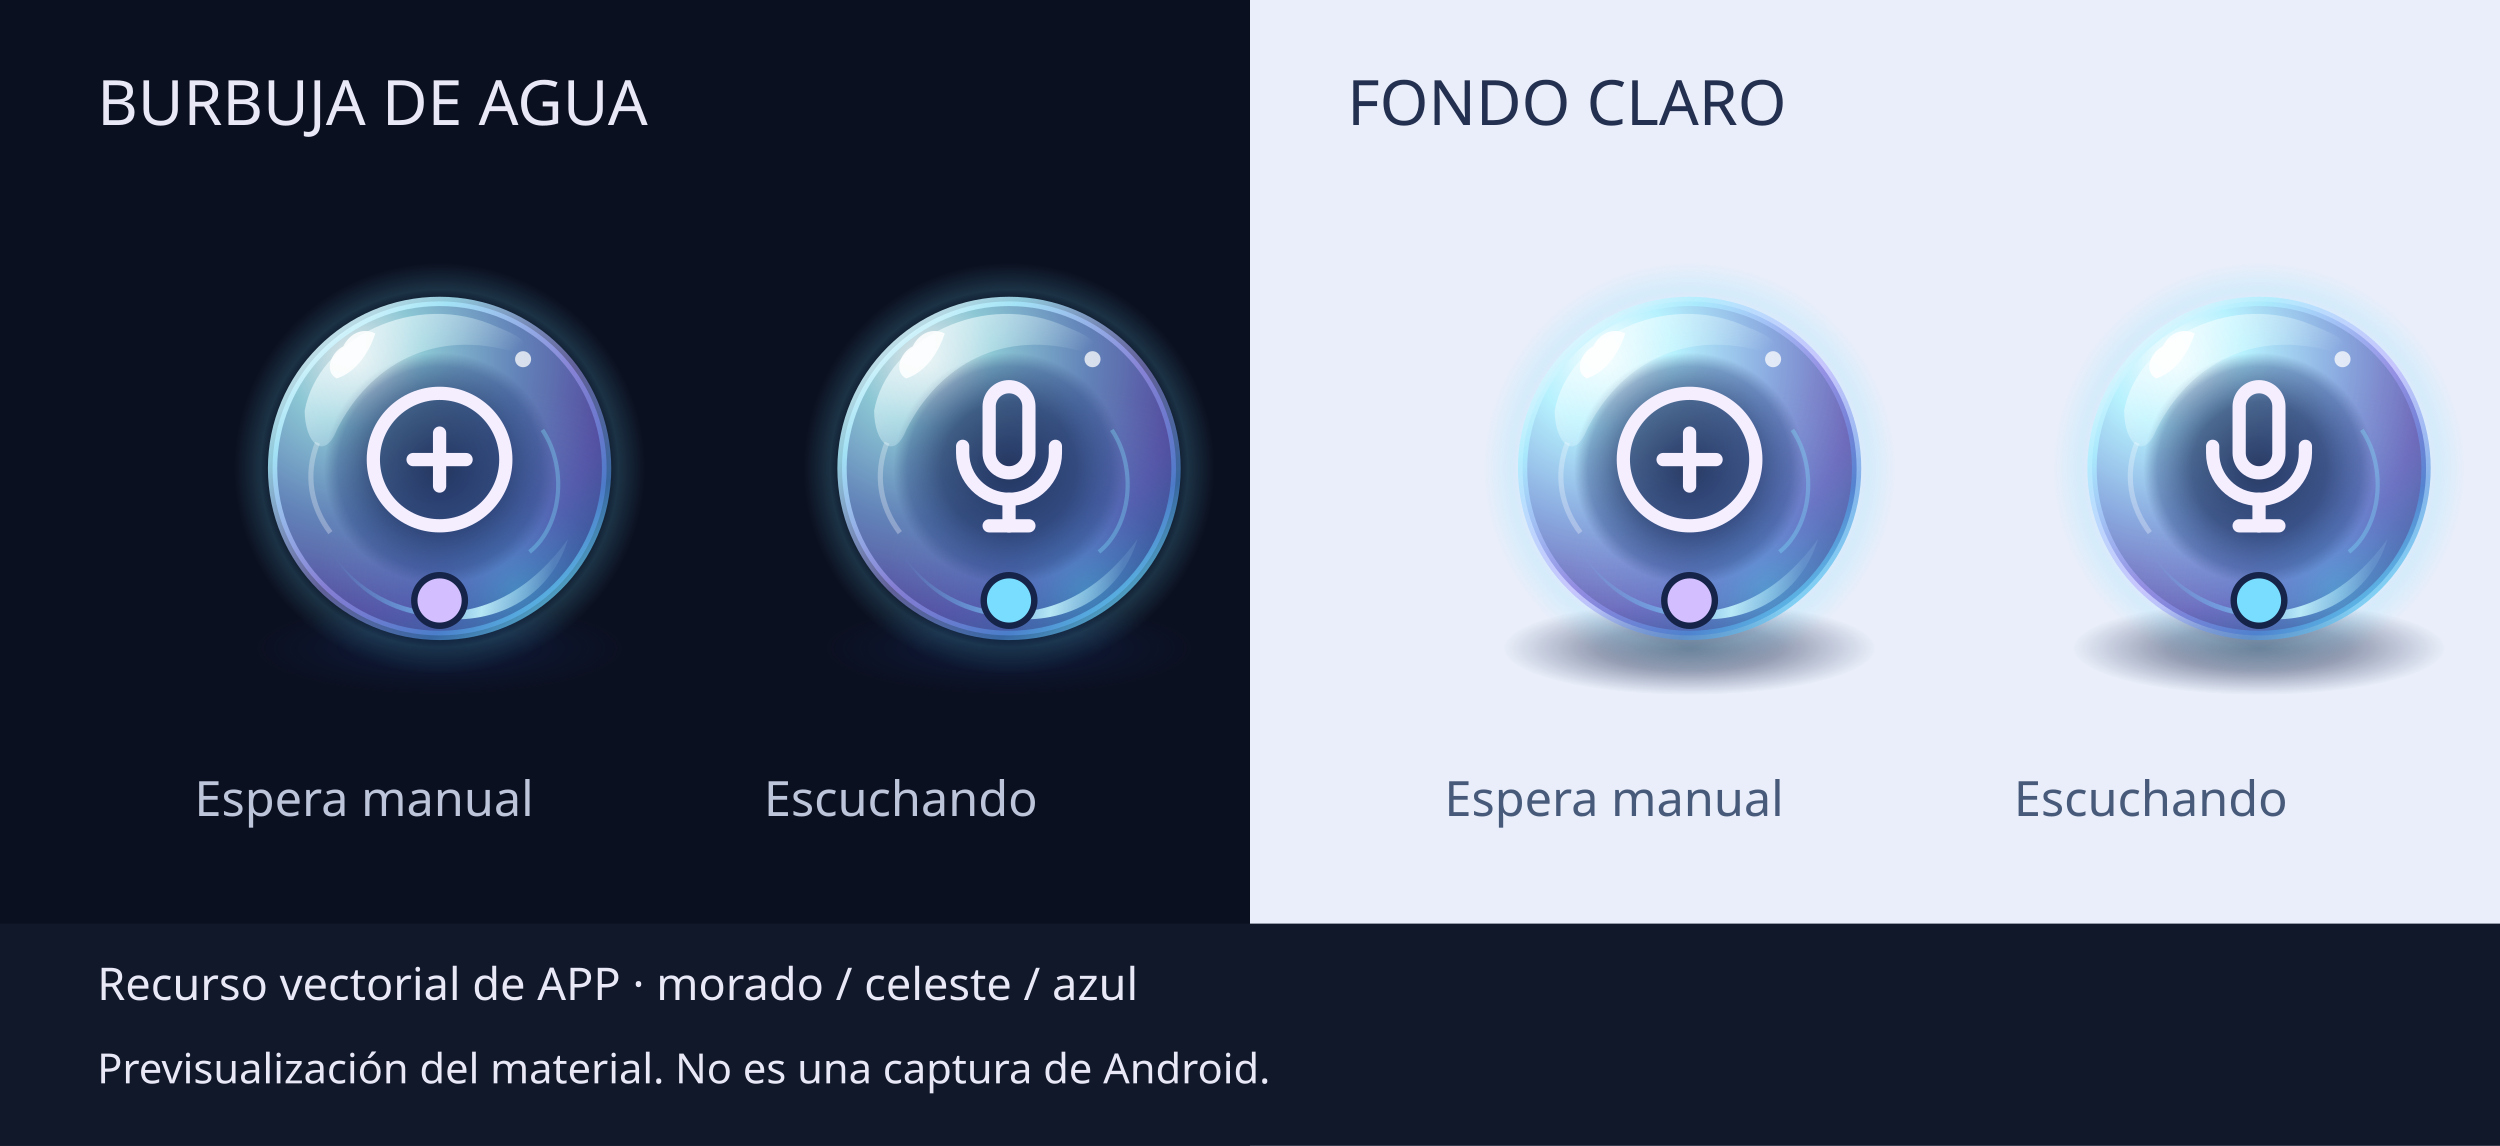
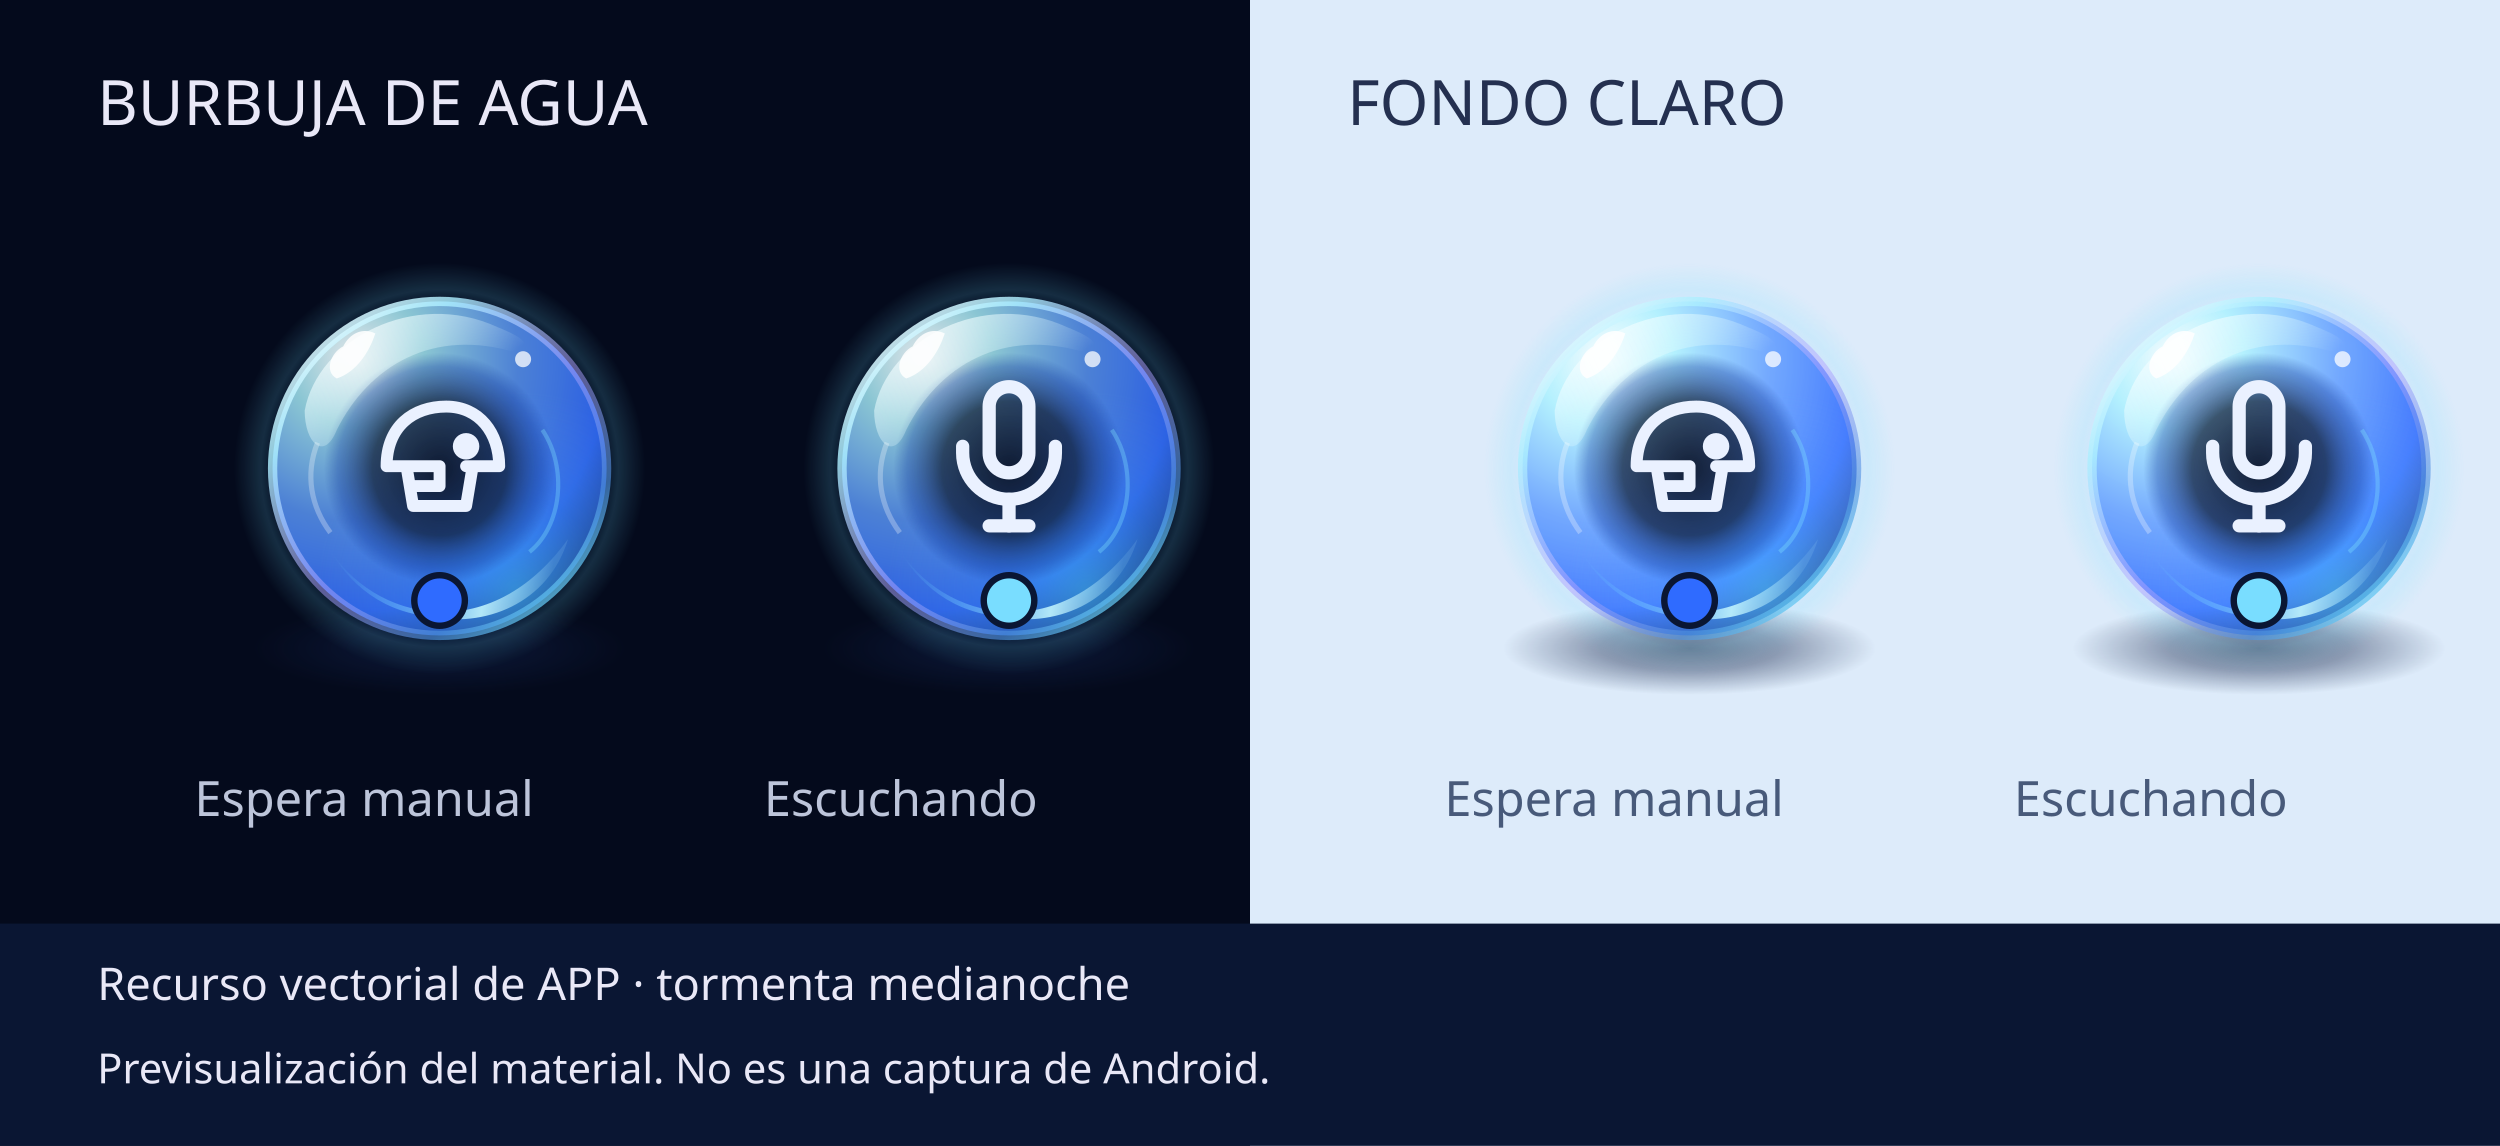
<svg xmlns="http://www.w3.org/2000/svg" width="720" height="330" viewBox="0 0 720 330">
  <defs>
    <radialGradient id="gradient1" gradientUnits="userSpaceOnUse" cx="36" cy="48" r="29">
      <stop offset="0" stop-color="#071332" stop-opacity="0.565" />
      <stop offset="0.48" stop-color="#0F1E44" stop-opacity="0.396" />
      <stop offset="1" stop-color="#0F1E44" stop-opacity="0.0" />
    </radialGradient>
    <radialGradient id="gradient2" gradientUnits="userSpaceOnUse" cx="36" cy="34" r="32">
      <stop offset="0" stop-color="#3BB7FF" stop-opacity="0.0" />
      <stop offset="0.78" stop-color="#3BB7FF" stop-opacity="0.0" />
      <stop offset="0.87" stop-color="#71DFFF" stop-opacity="0.165" />
      <stop offset="1" stop-color="#68DFFF" stop-opacity="0.0" />
    </radialGradient>
    <radialGradient id="gradient3" gradientUnits="userSpaceOnUse" cx="23" cy="17" r="56">
      <stop offset="0" stop-color="#FFFFFF" stop-opacity="0.906" />
      <stop offset="0.19" stop-color="#AAF2FF" stop-opacity="0.808" />
-       <stop offset="0.45" stop-color="#769DDB" stop-opacity="0.816" />
-       <stop offset="0.7" stop-color="#5E54B0" stop-opacity="0.878" />
-       <stop offset="1" stop-color="#13386F" stop-opacity="0.89" />
+       <stop offset="0.45" stop-color="#5C9BFF" stop-opacity="0.816" />
+       <stop offset="0.7" stop-color="#2F6BFF" stop-opacity="0.878" />
+       <stop offset="1" stop-color="#0A1633" stop-opacity="0.89" />
    </radialGradient>
    <radialGradient id="gradient4" gradientUnits="userSpaceOnUse" cx="48" cy="53" r="42">
      <stop offset="0" stop-color="#4DDDFF" stop-opacity="0.439" />
      <stop offset="0.34" stop-color="#51BFFF" stop-opacity="0.188" />
      <stop offset="0.74" stop-color="#7EBFFF" stop-opacity="0.0" />
      <stop offset="1" stop-color="#7EBFFF" stop-opacity="0.0" />
    </radialGradient>
    <linearGradient id="gradient5" gradientUnits="userSpaceOnUse" x1="13" y1="8" x2="58" y2="59">
      <stop offset="0" stop-color="#FFFFFF" stop-opacity="0.929" />
      <stop offset="0.24" stop-color="#ABEEFF" stop-opacity="0.824" />
      <stop offset="0.54" stop-color="#B1A1FF" stop-opacity="0.502" />
      <stop offset="0.79" stop-color="#4F92E1" stop-opacity="0.627" />
      <stop offset="1" stop-color="#73F3FF" stop-opacity="0.855" />
    </linearGradient>
    <radialGradient id="gradient6" gradientUnits="userSpaceOnUse" cx="36" cy="34" r="18">
-       <stop offset="0" stop-color="#1A2852" stop-opacity="0.878" />
-       <stop offset="0.58" stop-color="#213465" stop-opacity="0.71" />
-       <stop offset="0.88" stop-color="#253D79" stop-opacity="0.376" />
-       <stop offset="1" stop-color="#273B70" stop-opacity="0.0" />
+       <stop offset="0" stop-color="#040A1C" stop-opacity="0.878" />
+       <stop offset="0.58" stop-color="#0A1633" stop-opacity="0.71" />
+       <stop offset="0.88" stop-color="#123A9E" stop-opacity="0.376" />
+       <stop offset="1" stop-color="#123A9E" stop-opacity="0.0" />
    </radialGradient>
    <linearGradient id="gradient7" gradientUnits="userSpaceOnUse" x1="18" y1="10" x2="32" y2="28">
      <stop offset="0" stop-color="#FFFFFF" stop-opacity="0.867" />
      <stop offset="0.55" stop-color="#E6FCFF" stop-opacity="0.439" />
      <stop offset="1" stop-color="#E6FCFF" stop-opacity="0.0" />
    </linearGradient>
    <linearGradient id="gradient8" gradientUnits="userSpaceOnUse" x1="19" y1="51" x2="53" y2="55">
      <stop offset="0" stop-color="#6DDCFF" stop-opacity="0.0" />
      <stop offset="0.35" stop-color="#7BCFFF" stop-opacity="0.467" />
      <stop offset="0.7" stop-color="#C7F9FF" stop-opacity="0.863" />
      <stop offset="1" stop-color="#B9EFFF" stop-opacity="0.125" />
    </linearGradient>
    <radialGradient id="gradient9" gradientUnits="userSpaceOnUse" cx="36" cy="48" r="29">
      <stop offset="0" stop-color="#071332" stop-opacity="0.565" />
      <stop offset="0.48" stop-color="#0F1E44" stop-opacity="0.396" />
      <stop offset="1" stop-color="#0F1E44" stop-opacity="0.0" />
    </radialGradient>
    <radialGradient id="gradient10" gradientUnits="userSpaceOnUse" cx="36" cy="34" r="32">
      <stop offset="0" stop-color="#3BB7FF" stop-opacity="0.0" />
      <stop offset="0.78" stop-color="#3BB7FF" stop-opacity="0.0" />
      <stop offset="0.87" stop-color="#71DFFF" stop-opacity="0.165" />
      <stop offset="1" stop-color="#68DFFF" stop-opacity="0.0" />
    </radialGradient>
    <radialGradient id="gradient11" gradientUnits="userSpaceOnUse" cx="23" cy="17" r="56">
      <stop offset="0" stop-color="#FFFFFF" stop-opacity="0.906" />
      <stop offset="0.19" stop-color="#AAF2FF" stop-opacity="0.808" />
-       <stop offset="0.45" stop-color="#769DDB" stop-opacity="0.816" />
-       <stop offset="0.7" stop-color="#5E54B0" stop-opacity="0.878" />
-       <stop offset="1" stop-color="#13386F" stop-opacity="0.89" />
+       <stop offset="0.45" stop-color="#5C9BFF" stop-opacity="0.816" />
+       <stop offset="0.7" stop-color="#2F6BFF" stop-opacity="0.878" />
+       <stop offset="1" stop-color="#0A1633" stop-opacity="0.89" />
    </radialGradient>
    <radialGradient id="gradient12" gradientUnits="userSpaceOnUse" cx="48" cy="53" r="42">
      <stop offset="0" stop-color="#4DDDFF" stop-opacity="0.439" />
      <stop offset="0.34" stop-color="#51BFFF" stop-opacity="0.188" />
      <stop offset="0.74" stop-color="#7EBFFF" stop-opacity="0.0" />
      <stop offset="1" stop-color="#7EBFFF" stop-opacity="0.0" />
    </radialGradient>
    <linearGradient id="gradient13" gradientUnits="userSpaceOnUse" x1="13" y1="8" x2="58" y2="59">
      <stop offset="0" stop-color="#FFFFFF" stop-opacity="0.929" />
      <stop offset="0.24" stop-color="#ABEEFF" stop-opacity="0.824" />
      <stop offset="0.54" stop-color="#B1A1FF" stop-opacity="0.502" />
      <stop offset="0.79" stop-color="#4F92E1" stop-opacity="0.627" />
      <stop offset="1" stop-color="#73F3FF" stop-opacity="0.855" />
    </linearGradient>
    <radialGradient id="gradient14" gradientUnits="userSpaceOnUse" cx="36" cy="34" r="18">
-       <stop offset="0" stop-color="#1A2852" stop-opacity="0.878" />
-       <stop offset="0.58" stop-color="#213465" stop-opacity="0.71" />
-       <stop offset="0.88" stop-color="#253D79" stop-opacity="0.376" />
-       <stop offset="1" stop-color="#273B70" stop-opacity="0.0" />
+       <stop offset="0" stop-color="#040A1C" stop-opacity="0.878" />
+       <stop offset="0.58" stop-color="#0A1633" stop-opacity="0.71" />
+       <stop offset="0.88" stop-color="#123A9E" stop-opacity="0.376" />
+       <stop offset="1" stop-color="#123A9E" stop-opacity="0.0" />
    </radialGradient>
    <linearGradient id="gradient15" gradientUnits="userSpaceOnUse" x1="18" y1="10" x2="32" y2="28">
      <stop offset="0" stop-color="#FFFFFF" stop-opacity="0.867" />
      <stop offset="0.55" stop-color="#E6FCFF" stop-opacity="0.439" />
      <stop offset="1" stop-color="#E6FCFF" stop-opacity="0.0" />
    </linearGradient>
    <linearGradient id="gradient16" gradientUnits="userSpaceOnUse" x1="19" y1="51" x2="53" y2="55">
      <stop offset="0" stop-color="#6DDCFF" stop-opacity="0.0" />
      <stop offset="0.35" stop-color="#7BCFFF" stop-opacity="0.467" />
      <stop offset="0.7" stop-color="#C7F9FF" stop-opacity="0.863" />
      <stop offset="1" stop-color="#B9EFFF" stop-opacity="0.125" />
    </linearGradient>
    <radialGradient id="gradient17" gradientUnits="userSpaceOnUse" cx="36" cy="48" r="29">
      <stop offset="0" stop-color="#071332" stop-opacity="0.565" />
      <stop offset="0.48" stop-color="#0F1E44" stop-opacity="0.396" />
      <stop offset="1" stop-color="#0F1E44" stop-opacity="0.0" />
    </radialGradient>
    <radialGradient id="gradient18" gradientUnits="userSpaceOnUse" cx="36" cy="34" r="32">
      <stop offset="0" stop-color="#3BB7FF" stop-opacity="0.0" />
      <stop offset="0.78" stop-color="#3BB7FF" stop-opacity="0.0" />
      <stop offset="0.87" stop-color="#71DFFF" stop-opacity="0.165" />
      <stop offset="1" stop-color="#68DFFF" stop-opacity="0.0" />
    </radialGradient>
    <radialGradient id="gradient19" gradientUnits="userSpaceOnUse" cx="23" cy="17" r="56">
      <stop offset="0" stop-color="#FFFFFF" stop-opacity="0.906" />
      <stop offset="0.19" stop-color="#AAF2FF" stop-opacity="0.808" />
-       <stop offset="0.45" stop-color="#769DDB" stop-opacity="0.816" />
-       <stop offset="0.7" stop-color="#5E54B0" stop-opacity="0.878" />
-       <stop offset="1" stop-color="#13386F" stop-opacity="0.89" />
+       <stop offset="0.45" stop-color="#5C9BFF" stop-opacity="0.816" />
+       <stop offset="0.7" stop-color="#2F6BFF" stop-opacity="0.878" />
+       <stop offset="1" stop-color="#0A1633" stop-opacity="0.89" />
    </radialGradient>
    <radialGradient id="gradient20" gradientUnits="userSpaceOnUse" cx="48" cy="53" r="42">
      <stop offset="0" stop-color="#4DDDFF" stop-opacity="0.439" />
      <stop offset="0.34" stop-color="#51BFFF" stop-opacity="0.188" />
      <stop offset="0.74" stop-color="#7EBFFF" stop-opacity="0.0" />
      <stop offset="1" stop-color="#7EBFFF" stop-opacity="0.0" />
    </radialGradient>
    <linearGradient id="gradient21" gradientUnits="userSpaceOnUse" x1="13" y1="8" x2="58" y2="59">
      <stop offset="0" stop-color="#FFFFFF" stop-opacity="0.929" />
      <stop offset="0.24" stop-color="#ABEEFF" stop-opacity="0.824" />
      <stop offset="0.54" stop-color="#B1A1FF" stop-opacity="0.502" />
      <stop offset="0.79" stop-color="#4F92E1" stop-opacity="0.627" />
      <stop offset="1" stop-color="#73F3FF" stop-opacity="0.855" />
    </linearGradient>
    <radialGradient id="gradient22" gradientUnits="userSpaceOnUse" cx="36" cy="34" r="18">
-       <stop offset="0" stop-color="#1A2852" stop-opacity="0.878" />
-       <stop offset="0.58" stop-color="#213465" stop-opacity="0.71" />
-       <stop offset="0.88" stop-color="#253D79" stop-opacity="0.376" />
-       <stop offset="1" stop-color="#273B70" stop-opacity="0.0" />
+       <stop offset="0" stop-color="#040A1C" stop-opacity="0.878" />
+       <stop offset="0.58" stop-color="#0A1633" stop-opacity="0.71" />
+       <stop offset="0.88" stop-color="#123A9E" stop-opacity="0.376" />
+       <stop offset="1" stop-color="#123A9E" stop-opacity="0.0" />
    </radialGradient>
    <linearGradient id="gradient23" gradientUnits="userSpaceOnUse" x1="18" y1="10" x2="32" y2="28">
      <stop offset="0" stop-color="#FFFFFF" stop-opacity="0.867" />
      <stop offset="0.55" stop-color="#E6FCFF" stop-opacity="0.439" />
      <stop offset="1" stop-color="#E6FCFF" stop-opacity="0.0" />
    </linearGradient>
    <linearGradient id="gradient24" gradientUnits="userSpaceOnUse" x1="19" y1="51" x2="53" y2="55">
      <stop offset="0" stop-color="#6DDCFF" stop-opacity="0.0" />
      <stop offset="0.35" stop-color="#7BCFFF" stop-opacity="0.467" />
      <stop offset="0.7" stop-color="#C7F9FF" stop-opacity="0.863" />
      <stop offset="1" stop-color="#B9EFFF" stop-opacity="0.125" />
    </linearGradient>
    <radialGradient id="gradient25" gradientUnits="userSpaceOnUse" cx="36" cy="48" r="29">
      <stop offset="0" stop-color="#071332" stop-opacity="0.565" />
      <stop offset="0.48" stop-color="#0F1E44" stop-opacity="0.396" />
      <stop offset="1" stop-color="#0F1E44" stop-opacity="0.0" />
    </radialGradient>
    <radialGradient id="gradient26" gradientUnits="userSpaceOnUse" cx="36" cy="34" r="32">
      <stop offset="0" stop-color="#3BB7FF" stop-opacity="0.0" />
      <stop offset="0.78" stop-color="#3BB7FF" stop-opacity="0.0" />
      <stop offset="0.87" stop-color="#71DFFF" stop-opacity="0.165" />
      <stop offset="1" stop-color="#68DFFF" stop-opacity="0.0" />
    </radialGradient>
    <radialGradient id="gradient27" gradientUnits="userSpaceOnUse" cx="23" cy="17" r="56">
      <stop offset="0" stop-color="#FFFFFF" stop-opacity="0.906" />
      <stop offset="0.19" stop-color="#AAF2FF" stop-opacity="0.808" />
-       <stop offset="0.45" stop-color="#769DDB" stop-opacity="0.816" />
-       <stop offset="0.7" stop-color="#5E54B0" stop-opacity="0.878" />
-       <stop offset="1" stop-color="#13386F" stop-opacity="0.89" />
+       <stop offset="0.45" stop-color="#5C9BFF" stop-opacity="0.816" />
+       <stop offset="0.7" stop-color="#2F6BFF" stop-opacity="0.878" />
+       <stop offset="1" stop-color="#0A1633" stop-opacity="0.89" />
    </radialGradient>
    <radialGradient id="gradient28" gradientUnits="userSpaceOnUse" cx="48" cy="53" r="42">
      <stop offset="0" stop-color="#4DDDFF" stop-opacity="0.439" />
      <stop offset="0.34" stop-color="#51BFFF" stop-opacity="0.188" />
      <stop offset="0.74" stop-color="#7EBFFF" stop-opacity="0.0" />
      <stop offset="1" stop-color="#7EBFFF" stop-opacity="0.0" />
    </radialGradient>
    <linearGradient id="gradient29" gradientUnits="userSpaceOnUse" x1="13" y1="8" x2="58" y2="59">
      <stop offset="0" stop-color="#FFFFFF" stop-opacity="0.929" />
      <stop offset="0.24" stop-color="#ABEEFF" stop-opacity="0.824" />
      <stop offset="0.54" stop-color="#B1A1FF" stop-opacity="0.502" />
      <stop offset="0.79" stop-color="#4F92E1" stop-opacity="0.627" />
      <stop offset="1" stop-color="#73F3FF" stop-opacity="0.855" />
    </linearGradient>
    <radialGradient id="gradient30" gradientUnits="userSpaceOnUse" cx="36" cy="34" r="18">
-       <stop offset="0" stop-color="#1A2852" stop-opacity="0.878" />
-       <stop offset="0.58" stop-color="#213465" stop-opacity="0.71" />
-       <stop offset="0.88" stop-color="#253D79" stop-opacity="0.376" />
-       <stop offset="1" stop-color="#273B70" stop-opacity="0.0" />
+       <stop offset="0" stop-color="#040A1C" stop-opacity="0.878" />
+       <stop offset="0.58" stop-color="#0A1633" stop-opacity="0.71" />
+       <stop offset="0.88" stop-color="#123A9E" stop-opacity="0.376" />
+       <stop offset="1" stop-color="#123A9E" stop-opacity="0.0" />
    </radialGradient>
    <linearGradient id="gradient31" gradientUnits="userSpaceOnUse" x1="18" y1="10" x2="32" y2="28">
      <stop offset="0" stop-color="#FFFFFF" stop-opacity="0.867" />
      <stop offset="0.55" stop-color="#E6FCFF" stop-opacity="0.439" />
      <stop offset="1" stop-color="#E6FCFF" stop-opacity="0.0" />
    </linearGradient>
    <linearGradient id="gradient32" gradientUnits="userSpaceOnUse" x1="19" y1="51" x2="53" y2="55">
      <stop offset="0" stop-color="#6DDCFF" stop-opacity="0.0" />
      <stop offset="0.35" stop-color="#7BCFFF" stop-opacity="0.467" />
      <stop offset="0.7" stop-color="#C7F9FF" stop-opacity="0.863" />
      <stop offset="1" stop-color="#B9EFFF" stop-opacity="0.125" />
    </linearGradient>
  </defs>
-   <rect width="360" height="330" fill="#0B1020" />
-   <rect x="360" width="360" height="330" fill="#E9EEFA" />
+   <rect width="360" height="330" fill="#040A1C" />
+   <rect x="360" width="360" height="330" fill="#DDEBFA" />
  <text x="28" y="36" font-family="sans-serif" font-size="18" fill="#E9E8F7">BURBUJA DE AGUA</text>
  <text x="388" y="36" font-family="sans-serif" font-size="18" fill="#243050">FONDO CLARO</text>
  <g transform="translate(60,72) scale(1.85)">
    <g transform="translate(0 50) scale(1 0.25)">
      <path d="M7,48 a29,29 0,1 0,58,0 a29,29 0,1 0,-58,0 Z" fill="url(#gradient1)" />
    </g>
    <path d="M4,34 a32,32 0,1 0,64,0 a32,32 0,1 0,-64,0 Z" fill="url(#gradient2)" />
    <path d="M10,34 a26,26 0,1 0,52,0 a26,26 0,1 0,-52,0 Z" fill="url(#gradient3)" />
    <path d="M10,34 a26,26 0,1 0,52,0 a26,26 0,1 0,-52,0 Z" fill="url(#gradient4)" />
    <path d="M10,34 a26,26 0,1 0,52,0 a26,26 0,1 0,-52,0 Z" fill="#000000" stroke-width="1.45" fill-opacity="0" stroke="url(#gradient5)" />
    <path d="M18,34 a18,18 0,1 0,36,0 a18,18 0,1 0,-36,0 Z" fill="url(#gradient6)" />
    <path d="M15,25 C17,14 32,6 45,12 C50,14 50,15 48,16 C35,12 25,18 20,28 C18,33 15,30 15,25 Z" fill="url(#gradient7)" />
    <path d="M21,15 C19,16 18,19 20,20 C23,19 25,16 26,13 C24,12 22,13 21,15 Z" fill="#FFFFFF" fill-opacity="0.863" />
    <path d="M47.75,17 a1.25,1.25 0,1 0,2.5,0 a1.25,1.25 0,1 0,-2.5,0 Z" fill="#FFFFFF" fill-opacity="0.749" />
    <path d="M18,45 C24,57 43,63 56,45 C53,55 43,59 34,57 C26,56 21,51 18,45 Z" fill="url(#gradient8)" />
    <path d="M17,30 C15,35 16,40 19,44" fill="#000000" stroke-width="0.8" fill-opacity="0" stroke="#FFFFFF" stroke-opacity="0.282" />
    <path d="M52,28 C56,34 55,43 50,47" fill="#000000" stroke-width="0.65" fill-opacity="0" stroke="#82EBFF" stroke-opacity="0.322" />
    <g transform="translate(23.625 20.25) scale(1.03125)">
-       <path d="M12,2 A10,10 0,1 1,12,22 A10,10 0,1 1,12,2 Z" fill="#000000" stroke-width="2" stroke-linecap="round" stroke-linejoin="round" fill-opacity="0" stroke="#F4EEFF" stroke-opacity="1.0" />
-       <path d="M8,12 L16,12 M12,8 L12,16" fill="#000000" stroke-width="2" stroke-linecap="round" stroke-linejoin="round" fill-opacity="0" stroke="#F4EEFF" stroke-opacity="1.0" />
-     </g>
-     <circle cx="36" cy="54.562" r="3.938" fill="#D3BFFF" stroke="#152448" stroke-width="1" />
+       <path d="M4,13C4,7 8,4 13,4C18,4 21,8 21,13L17,13L16,19L8,19L7,13Z M4,13L12,13L12,16L8,16 M16,13L20,13" fill="#000000" stroke-width="1.8" stroke-linecap="round" stroke-linejoin="round" fill-opacity="0" stroke="#EAF1FF" stroke-opacity="1.0" />
+       <path d="M16,8a2,2 0,1 0,0 4a2,2 0,1 0,0 -4" fill="#EAF1FF" fill-opacity="1.0" />
+     </g>
+     <circle cx="36" cy="54.562" r="3.938" fill="#2F6BFF" stroke="#0A1633" stroke-width="1" />
  </g>
  <text x="56" y="235" font-family="sans-serif" font-size="14" fill="#BDC5DA">Espera manual</text>
  <g transform="translate(224,72) scale(1.85)">
    <g transform="translate(0 50) scale(1 0.25)">
      <path d="M7,48 a29,29 0,1 0,58,0 a29,29 0,1 0,-58,0 Z" fill="url(#gradient9)" />
    </g>
    <path d="M4,34 a32,32 0,1 0,64,0 a32,32 0,1 0,-64,0 Z" fill="url(#gradient10)" />
    <path d="M10,34 a26,26 0,1 0,52,0 a26,26 0,1 0,-52,0 Z" fill="url(#gradient11)" />
    <path d="M10,34 a26,26 0,1 0,52,0 a26,26 0,1 0,-52,0 Z" fill="url(#gradient12)" />
    <path d="M10,34 a26,26 0,1 0,52,0 a26,26 0,1 0,-52,0 Z" fill="#000000" stroke-width="1.45" fill-opacity="0" stroke="url(#gradient13)" />
    <path d="M18,34 a18,18 0,1 0,36,0 a18,18 0,1 0,-36,0 Z" fill="url(#gradient14)" />
    <path d="M15,25 C17,14 32,6 45,12 C50,14 50,15 48,16 C35,12 25,18 20,28 C18,33 15,30 15,25 Z" fill="url(#gradient15)" />
    <path d="M21,15 C19,16 18,19 20,20 C23,19 25,16 26,13 C24,12 22,13 21,15 Z" fill="#FFFFFF" fill-opacity="0.863" />
    <path d="M47.75,17 a1.25,1.25 0,1 0,2.5,0 a1.25,1.25 0,1 0,-2.5,0 Z" fill="#FFFFFF" fill-opacity="0.749" />
    <path d="M18,45 C24,57 43,63 56,45 C53,55 43,59 34,57 C26,56 21,51 18,45 Z" fill="url(#gradient16)" />
    <path d="M17,30 C15,35 16,40 19,44" fill="#000000" stroke-width="0.8" fill-opacity="0" stroke="#FFFFFF" stroke-opacity="0.282" />
    <path d="M52,28 C56,34 55,43 50,47" fill="#000000" stroke-width="0.65" fill-opacity="0" stroke="#82EBFF" stroke-opacity="0.322" />
    <g transform="translate(23.625 20.25) scale(1.03125)">
-       <path d="M9,4a3,3 0,0 1,6 0v7a3,3 0,0 1,-6 0V4z" fill="#000000" stroke-width="2" stroke-linecap="round" stroke-linejoin="round" fill-opacity="0" stroke="#F4EEFF" stroke-opacity="1.0" />
-       <path d="M5,10v1a7,7 0,0 0,14 0v-1" fill="#000000" stroke-width="2" stroke-linecap="round" stroke-linejoin="round" fill-opacity="0" stroke="#F4EEFF" stroke-opacity="1.0" />
-       <path d="M12,18v4" fill="#000000" stroke-width="2" stroke-linecap="round" stroke-linejoin="round" fill-opacity="0" stroke="#F4EEFF" stroke-opacity="1.0" />
-       <path d="M9,22h6" fill="#000000" stroke-width="2" stroke-linecap="round" stroke-linejoin="round" fill-opacity="0" stroke="#F4EEFF" stroke-opacity="1.0" />
-     </g>
-     <circle cx="36" cy="54.562" r="3.938" fill="#79DDFF" stroke="#152448" stroke-width="1" />
+       <path d="M9,4a3,3 0,0 1,6 0v7a3,3 0,0 1,-6 0V4z" fill="#000000" stroke-width="2" stroke-linecap="round" stroke-linejoin="round" fill-opacity="0" stroke="#EAF1FF" stroke-opacity="1.0" />
+       <path d="M5,10v1a7,7 0,0 0,14 0v-1" fill="#000000" stroke-width="2" stroke-linecap="round" stroke-linejoin="round" fill-opacity="0" stroke="#EAF1FF" stroke-opacity="1.0" />
+       <path d="M12,18v4" fill="#000000" stroke-width="2" stroke-linecap="round" stroke-linejoin="round" fill-opacity="0" stroke="#EAF1FF" stroke-opacity="1.0" />
+       <path d="M9,22h6" fill="#000000" stroke-width="2" stroke-linecap="round" stroke-linejoin="round" fill-opacity="0" stroke="#EAF1FF" stroke-opacity="1.0" />
+     </g>
+     <circle cx="36" cy="54.562" r="3.938" fill="#79DDFF" stroke="#0A1633" stroke-width="1" />
  </g>
  <text x="220" y="235" font-family="sans-serif" font-size="14" fill="#BDC5DA">Escuchando</text>
  <g transform="translate(420,72) scale(1.85)">
    <g transform="translate(0 50) scale(1 0.25)">
      <path d="M7,48 a29,29 0,1 0,58,0 a29,29 0,1 0,-58,0 Z" fill="url(#gradient17)" />
    </g>
    <path d="M4,34 a32,32 0,1 0,64,0 a32,32 0,1 0,-64,0 Z" fill="url(#gradient18)" />
    <path d="M10,34 a26,26 0,1 0,52,0 a26,26 0,1 0,-52,0 Z" fill="url(#gradient19)" />
    <path d="M10,34 a26,26 0,1 0,52,0 a26,26 0,1 0,-52,0 Z" fill="url(#gradient20)" />
    <path d="M10,34 a26,26 0,1 0,52,0 a26,26 0,1 0,-52,0 Z" fill="#000000" stroke-width="1.45" fill-opacity="0" stroke="url(#gradient21)" />
    <path d="M18,34 a18,18 0,1 0,36,0 a18,18 0,1 0,-36,0 Z" fill="url(#gradient22)" />
    <path d="M15,25 C17,14 32,6 45,12 C50,14 50,15 48,16 C35,12 25,18 20,28 C18,33 15,30 15,25 Z" fill="url(#gradient23)" />
    <path d="M21,15 C19,16 18,19 20,20 C23,19 25,16 26,13 C24,12 22,13 21,15 Z" fill="#FFFFFF" fill-opacity="0.863" />
    <path d="M47.75,17 a1.25,1.25 0,1 0,2.5,0 a1.25,1.25 0,1 0,-2.5,0 Z" fill="#FFFFFF" fill-opacity="0.749" />
    <path d="M18,45 C24,57 43,63 56,45 C53,55 43,59 34,57 C26,56 21,51 18,45 Z" fill="url(#gradient24)" />
    <path d="M17,30 C15,35 16,40 19,44" fill="#000000" stroke-width="0.8" fill-opacity="0" stroke="#FFFFFF" stroke-opacity="0.282" />
    <path d="M52,28 C56,34 55,43 50,47" fill="#000000" stroke-width="0.65" fill-opacity="0" stroke="#82EBFF" stroke-opacity="0.322" />
    <g transform="translate(23.625 20.25) scale(1.03125)">
-       <path d="M12,2 A10,10 0,1 1,12,22 A10,10 0,1 1,12,2 Z" fill="#000000" stroke-width="2" stroke-linecap="round" stroke-linejoin="round" fill-opacity="0" stroke="#F4EEFF" stroke-opacity="1.0" />
-       <path d="M8,12 L16,12 M12,8 L12,16" fill="#000000" stroke-width="2" stroke-linecap="round" stroke-linejoin="round" fill-opacity="0" stroke="#F4EEFF" stroke-opacity="1.0" />
-     </g>
-     <circle cx="36" cy="54.562" r="3.938" fill="#D3BFFF" stroke="#152448" stroke-width="1" />
+       <path d="M4,13C4,7 8,4 13,4C18,4 21,8 21,13L17,13L16,19L8,19L7,13Z M4,13L12,13L12,16L8,16 M16,13L20,13" fill="#000000" stroke-width="1.8" stroke-linecap="round" stroke-linejoin="round" fill-opacity="0" stroke="#EAF1FF" stroke-opacity="1.0" />
+       <path d="M16,8a2,2 0,1 0,0 4a2,2 0,1 0,0 -4" fill="#EAF1FF" fill-opacity="1.0" />
+     </g>
+     <circle cx="36" cy="54.562" r="3.938" fill="#2F6BFF" stroke="#0A1633" stroke-width="1" />
  </g>
  <text x="416" y="235" font-family="sans-serif" font-size="14" fill="#485A7A">Espera manual</text>
  <g transform="translate(584,72) scale(1.85)">
    <g transform="translate(0 50) scale(1 0.25)">
      <path d="M7,48 a29,29 0,1 0,58,0 a29,29 0,1 0,-58,0 Z" fill="url(#gradient25)" />
    </g>
    <path d="M4,34 a32,32 0,1 0,64,0 a32,32 0,1 0,-64,0 Z" fill="url(#gradient26)" />
    <path d="M10,34 a26,26 0,1 0,52,0 a26,26 0,1 0,-52,0 Z" fill="url(#gradient27)" />
    <path d="M10,34 a26,26 0,1 0,52,0 a26,26 0,1 0,-52,0 Z" fill="url(#gradient28)" />
    <path d="M10,34 a26,26 0,1 0,52,0 a26,26 0,1 0,-52,0 Z" fill="#000000" stroke-width="1.45" fill-opacity="0" stroke="url(#gradient29)" />
    <path d="M18,34 a18,18 0,1 0,36,0 a18,18 0,1 0,-36,0 Z" fill="url(#gradient30)" />
    <path d="M15,25 C17,14 32,6 45,12 C50,14 50,15 48,16 C35,12 25,18 20,28 C18,33 15,30 15,25 Z" fill="url(#gradient31)" />
    <path d="M21,15 C19,16 18,19 20,20 C23,19 25,16 26,13 C24,12 22,13 21,15 Z" fill="#FFFFFF" fill-opacity="0.863" />
    <path d="M47.75,17 a1.25,1.25 0,1 0,2.5,0 a1.25,1.25 0,1 0,-2.5,0 Z" fill="#FFFFFF" fill-opacity="0.749" />
    <path d="M18,45 C24,57 43,63 56,45 C53,55 43,59 34,57 C26,56 21,51 18,45 Z" fill="url(#gradient32)" />
    <path d="M17,30 C15,35 16,40 19,44" fill="#000000" stroke-width="0.8" fill-opacity="0" stroke="#FFFFFF" stroke-opacity="0.282" />
    <path d="M52,28 C56,34 55,43 50,47" fill="#000000" stroke-width="0.65" fill-opacity="0" stroke="#82EBFF" stroke-opacity="0.322" />
    <g transform="translate(23.625 20.25) scale(1.03125)">
-       <path d="M9,4a3,3 0,0 1,6 0v7a3,3 0,0 1,-6 0V4z" fill="#000000" stroke-width="2" stroke-linecap="round" stroke-linejoin="round" fill-opacity="0" stroke="#F4EEFF" stroke-opacity="1.0" />
-       <path d="M5,10v1a7,7 0,0 0,14 0v-1" fill="#000000" stroke-width="2" stroke-linecap="round" stroke-linejoin="round" fill-opacity="0" stroke="#F4EEFF" stroke-opacity="1.0" />
-       <path d="M12,18v4" fill="#000000" stroke-width="2" stroke-linecap="round" stroke-linejoin="round" fill-opacity="0" stroke="#F4EEFF" stroke-opacity="1.0" />
-       <path d="M9,22h6" fill="#000000" stroke-width="2" stroke-linecap="round" stroke-linejoin="round" fill-opacity="0" stroke="#F4EEFF" stroke-opacity="1.0" />
-     </g>
-     <circle cx="36" cy="54.562" r="3.938" fill="#79DDFF" stroke="#152448" stroke-width="1" />
+       <path d="M9,4a3,3 0,0 1,6 0v7a3,3 0,0 1,-6 0V4z" fill="#000000" stroke-width="2" stroke-linecap="round" stroke-linejoin="round" fill-opacity="0" stroke="#EAF1FF" stroke-opacity="1.0" />
+       <path d="M5,10v1a7,7 0,0 0,14 0v-1" fill="#000000" stroke-width="2" stroke-linecap="round" stroke-linejoin="round" fill-opacity="0" stroke="#EAF1FF" stroke-opacity="1.0" />
+       <path d="M12,18v4" fill="#000000" stroke-width="2" stroke-linecap="round" stroke-linejoin="round" fill-opacity="0" stroke="#EAF1FF" stroke-opacity="1.0" />
+       <path d="M9,22h6" fill="#000000" stroke-width="2" stroke-linecap="round" stroke-linejoin="round" fill-opacity="0" stroke="#EAF1FF" stroke-opacity="1.0" />
+     </g>
+     <circle cx="36" cy="54.562" r="3.938" fill="#79DDFF" stroke="#0A1633" stroke-width="1" />
  </g>
  <text x="580" y="235" font-family="sans-serif" font-size="14" fill="#485A7A">Escuchando</text>
-   <rect x="0" y="266" width="720" height="64" fill="#10182A" />
-   <text x="28" y="288" font-family="sans-serif" font-size="13" fill="#E9E8F7">Recurso vectorial de APP · morado / celeste / azul</text>
+   <rect x="0" y="266" width="720" height="64" fill="#0A1633" />
+   <text x="28" y="288" font-family="sans-serif" font-size="13" fill="#E9E8F7">Recurso vectorial de APP · tormenta medianoche</text>
  <text x="28" y="312" font-family="sans-serif" font-size="12" fill="#E9E8F7">Previsualización del material. No es una captura de Android.</text>
</svg>
